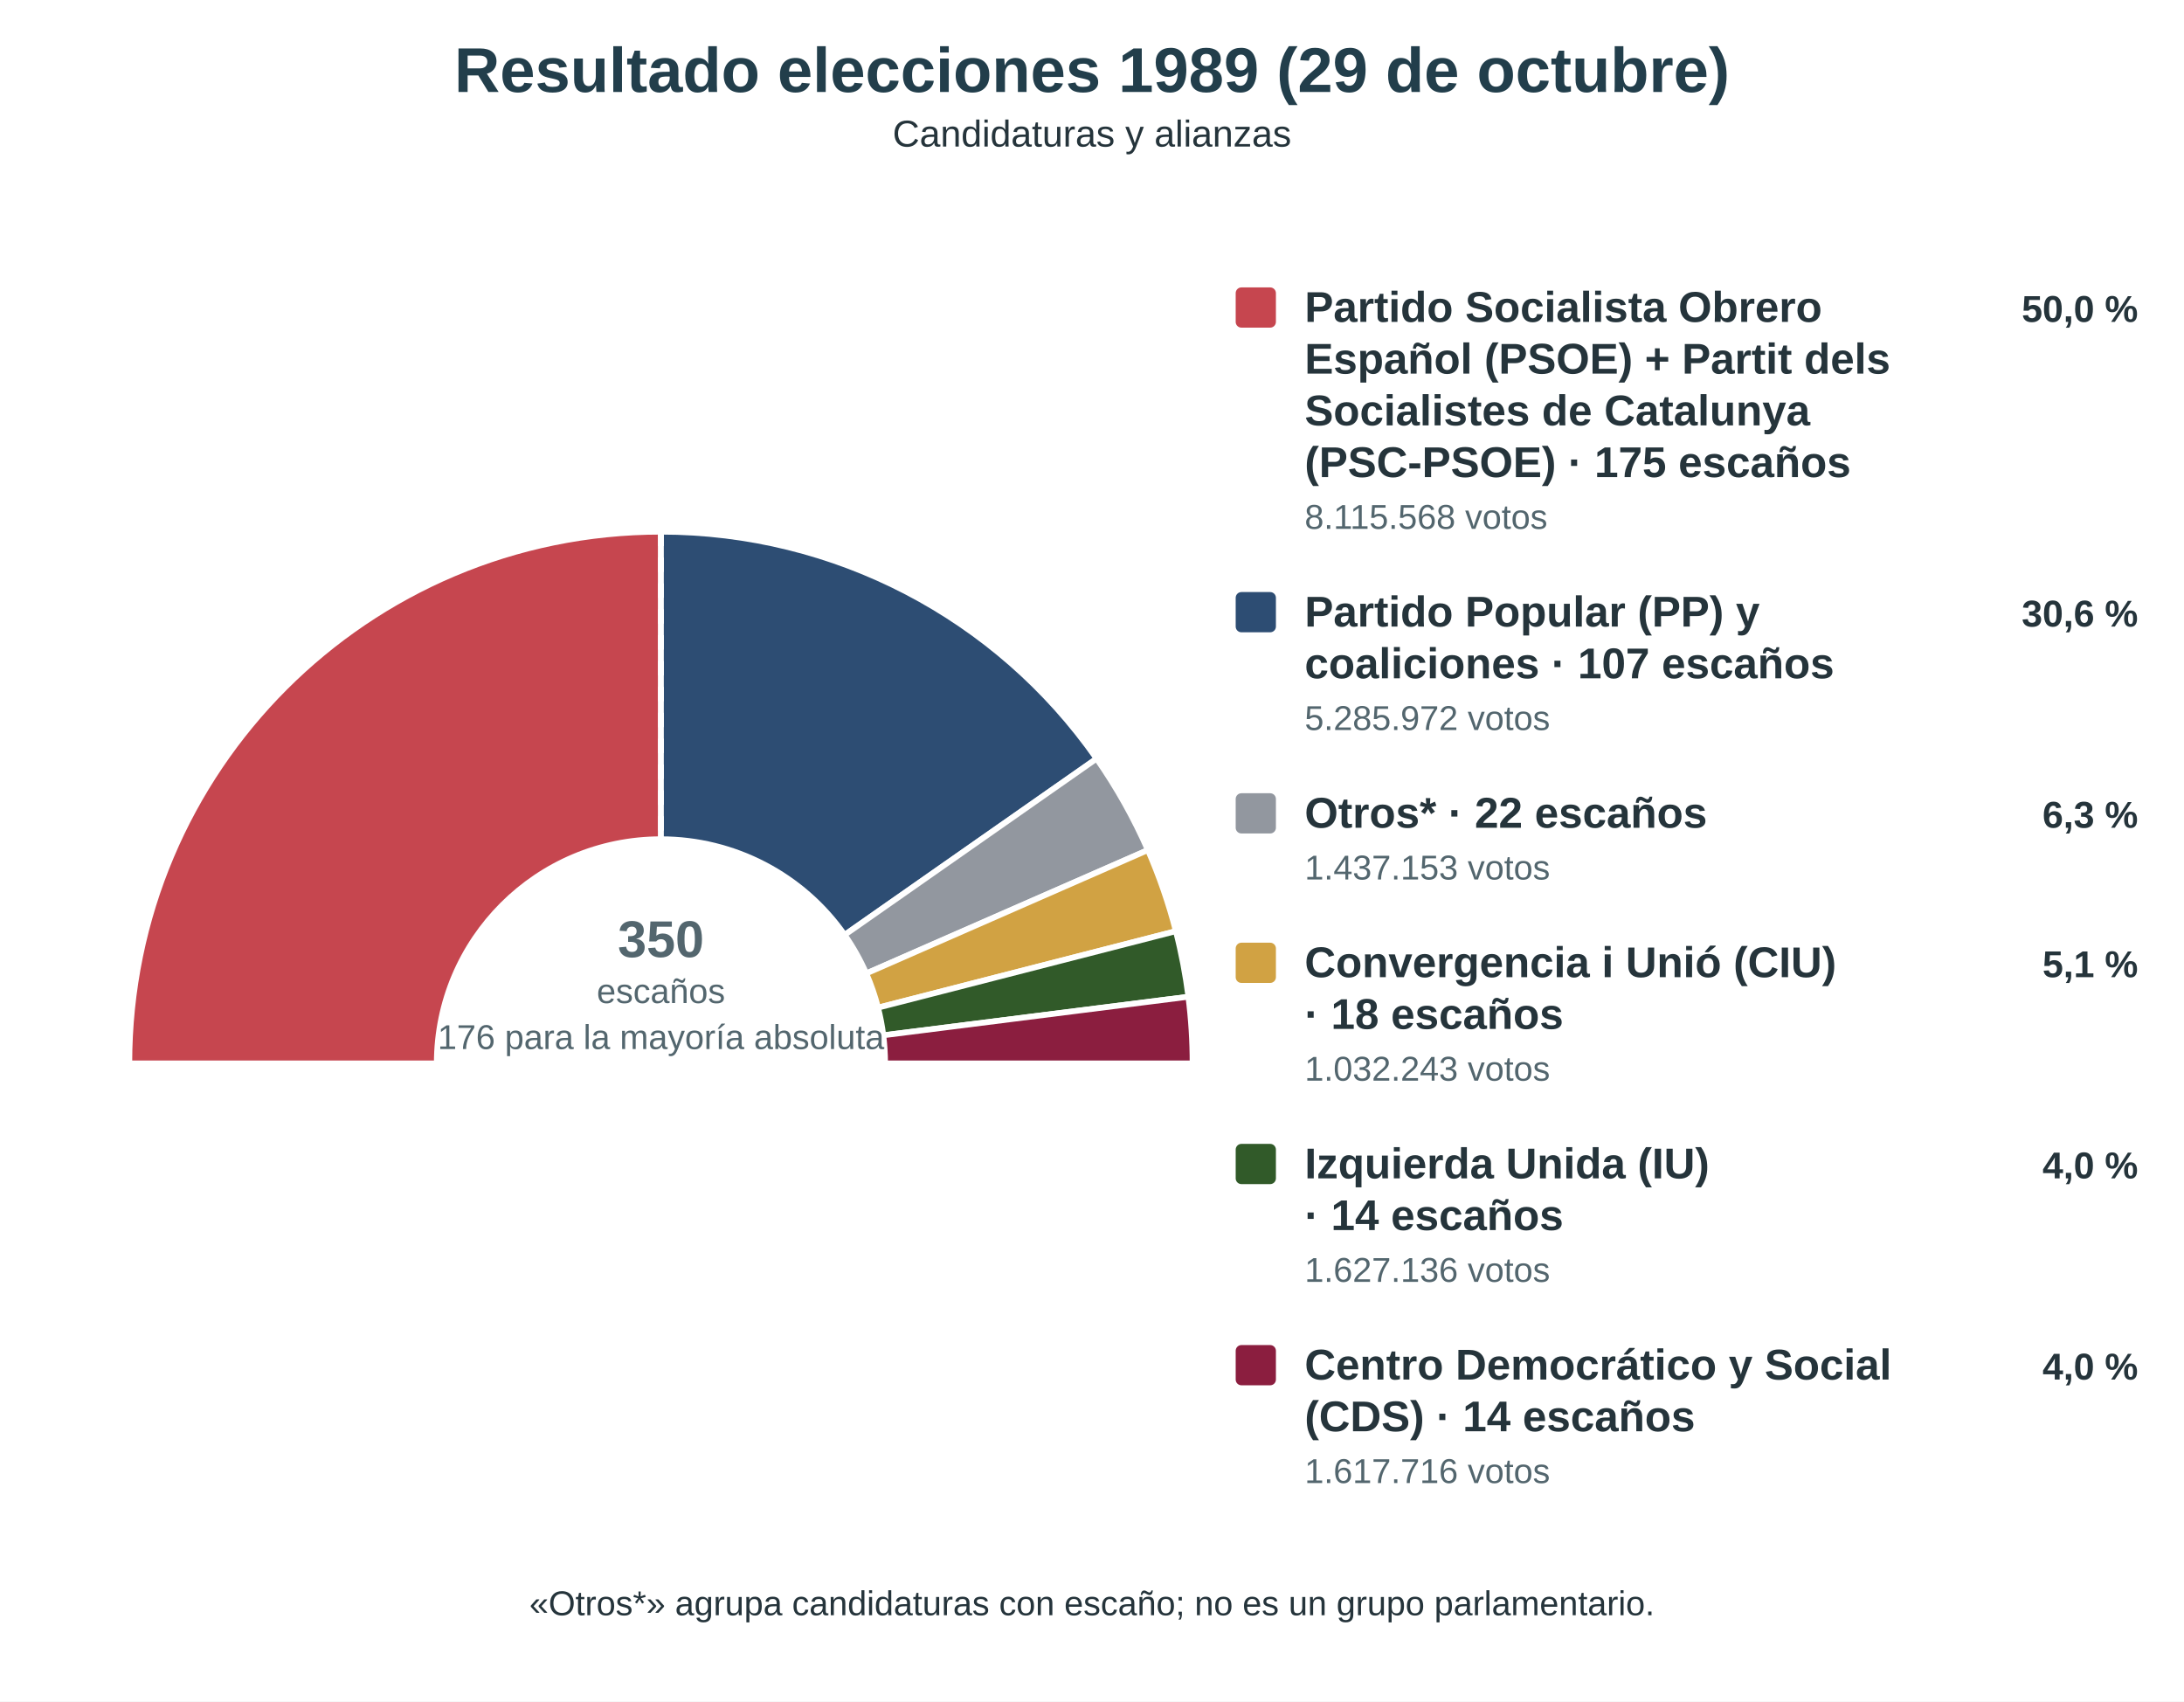
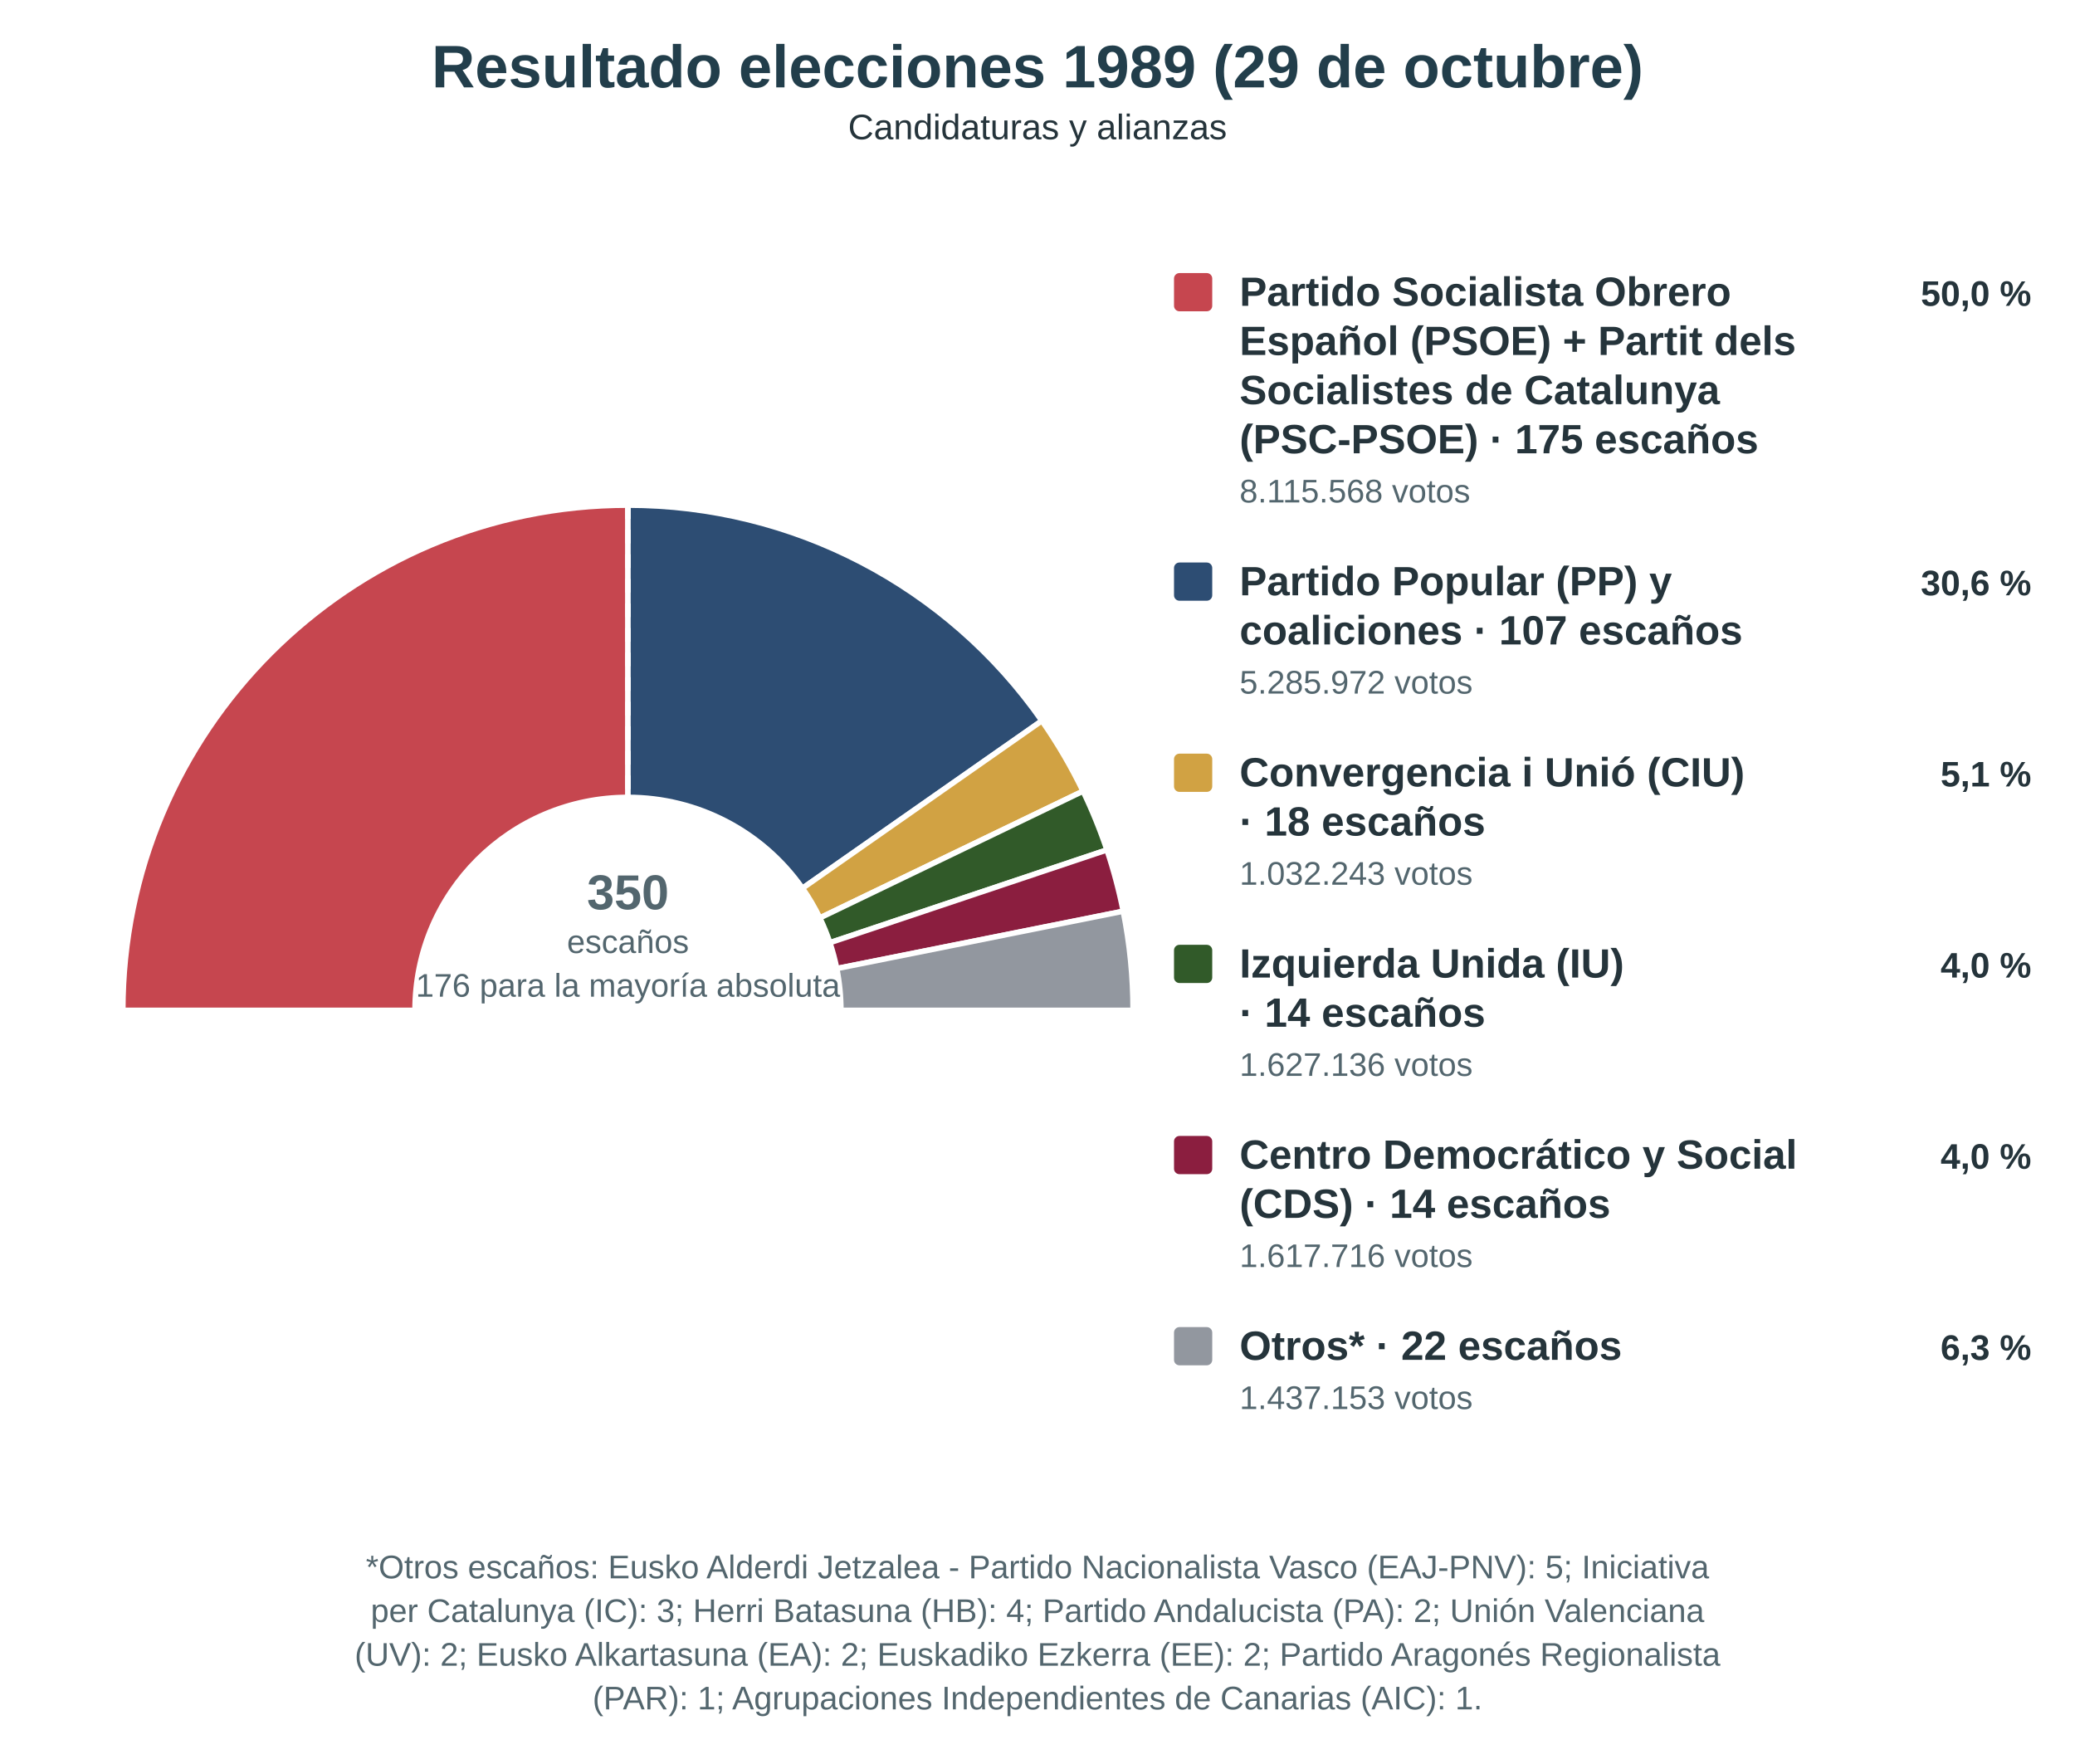
- <svg xmlns="http://www.w3.org/2000/svg" width="760" height="592" viewBox="0 0 760 592" role="img" aria-labelledby="title desc">
-   <style>text{font-family:"Arial Narrow",Arial,sans-serif;fill:#25343b}.title{font-size:22px;font-weight:700;fill:#223e4b}.subtitle{font-size:13px}.party{font-size:15px;font-weight:700}.share{font-size:13px;font-weight:600}.metric{font-size:12px;fill:#53666e}.center-seat{font-size:18px;font-weight:700;fill:#53666e}.center-note{font-size:12px;fill:#53666e}.footnote{font-size:12px}.sector{stroke:#fff;stroke-width:2}</style>
-   <rect width="760" height="592" fill="#fff" />
+ <svg xmlns="http://www.w3.org/2000/svg" width="760" height="646" viewBox="0 0 760 646" role="img" aria-labelledby="title desc">
+   <style>text{font-family:"Arial Narrow",Arial,sans-serif;fill:#25343b}.title{font-size:22px;font-weight:700;fill:#223e4b}.subtitle{font-size:13px}.party{font-size:15px;font-weight:700}.share{font-size:13px;font-weight:600}.metric{font-size:12px;fill:#53666e}.center-seat{font-size:18px;font-weight:700;fill:#53666e}.center-note{font-size:12px;fill:#53666e}.other-seats-note{font-size:12px;fill:#53666e}.sector{stroke:#fff;stroke-width:2}</style>
+   <rect width="760" height="646" fill="#fff" />
  <text class="title" x="380" y="32" text-anchor="middle">Resultado elecciones 1989 (29 de octubre)</text>
  <text class="subtitle" x="380" y="51" text-anchor="middle">Candidaturas y alianzas</text>
  <path class="sector" data-party="PSOE + PSC" data-seats="175" data-seat-percent="50.000" fill="#c6464f" d="M45.00,370.00 A185,185 0 0 1 230.00,185.00 L230.00,292.00 A78,78 0 0 0 152.00,370.00 Z" />
  <path class="sector" data-party="Partido Popular (PP) y coaliciones" data-seats="107" data-seat-percent="30.571" fill="#2d4d73" d="M230.00,185.00 A185,185 0 0 1 381.60,263.96 L293.92,325.29 A78,78 0 0 0 230.00,292.00 Z" />
-   <path class="sector" data-party="Otros*" data-seats="22" data-seat-percent="6.286" fill="#92979f" d="M381.60,263.96 A185,185 0 0 1 399.45,295.77 L301.45,338.70 A78,78 0 0 0 293.92,325.29 Z" />
-   <path class="sector" data-party="Convergencia i Unió (CIU)" data-seats="18" data-seat-percent="5.143" fill="#d1a243" d="M399.45,295.77 A185,185 0 0 1 409.19,323.99 L305.55,350.60 A78,78 0 0 0 301.45,338.70 Z" />
-   <path class="sector" data-party="Izquierda Unida (IU)" data-seats="14" data-seat-percent="4.000" fill="#315a29" d="M409.19,323.99 A185,185 0 0 1 413.54,346.81 L307.38,360.22 A78,78 0 0 0 305.55,350.60 Z" />
-   <path class="sector" data-party="Centro Democrático y Social (CDS)" data-seats="14" data-seat-percent="4.000" fill="#8b1e3f" d="M413.54,346.81 A185,185 0 0 1 415.00,370.00 L308.00,370.00 A78,78 0 0 0 307.38,360.22 Z" />
+   <path class="sector" data-party="Convergencia i Unió (CIU)" data-seats="18" data-seat-percent="5.143" fill="#d1a243" d="M381.60,263.96 A185,185 0 0 1 396.68,289.73 L300.28,336.16 A78,78 0 0 0 293.92,325.29 Z" />
+   <path class="sector" data-party="Izquierda Unida (IU)" data-seats="14" data-seat-percent="4.000" fill="#315a29" d="M396.68,289.73 A185,185 0 0 1 405.43,311.25 L303.96,345.23 A78,78 0 0 0 300.28,336.16 Z" />
+   <path class="sector" data-party="Centro Democrático y Social (CDS)" data-seats="14" data-seat-percent="4.000" fill="#8b1e3f" d="M405.43,311.25 A185,185 0 0 1 411.40,333.70 L306.48,354.70 A78,78 0 0 0 303.96,345.23 Z" />
+   <path class="sector" data-party="Otros*" data-seats="22" data-seat-percent="6.286" fill="#92979f" d="M411.40,333.70 A185,185 0 0 1 415.00,370.00 L308.00,370.00 A78,78 0 0 0 306.48,354.70 Z" />
  <line x1="230" y1="185" x2="230" y2="292" stroke="#fff" stroke-width="2" stroke-dasharray="5 4" />
  <circle cx="230" cy="370" r="77" fill="#fff" />
  <text class="center-seat" x="230" y="333" text-anchor="middle">350</text>
  <text class="center-note" x="230" y="349" text-anchor="middle">escaños</text>
  <text class="center-note" x="230" y="365" text-anchor="middle">176 para la mayoría absoluta</text>
  <rect x="430" y="100" width="14" height="14" rx="2" fill="#c6464f" />
  <text class="party" x="454" y="112">Partido Socialista Obrero</text>
  <text class="share" x="744" y="112" text-anchor="end">50,0 %</text>
  <text class="party" x="454" y="130">Español (PSOE) + Partit dels</text>
  <text class="party" x="454" y="148">Socialistes de Catalunya</text>
  <text class="party" x="454" y="166">(PSC-PSOE) · 175 escaños</text>
  <text class="metric" x="454" y="184">8.115.568 votos</text>
  <rect x="430" y="206" width="14" height="14" rx="2" fill="#2d4d73" />
  <text class="party" x="454" y="218">Partido Popular (PP) y</text>
  <text class="share" x="744" y="218" text-anchor="end">30,6 %</text>
  <text class="party" x="454" y="236">coaliciones · 107 escaños</text>
  <text class="metric" x="454" y="254">5.285.972 votos</text>
-   <rect x="430" y="276" width="14" height="14" rx="2" fill="#92979f" />
-   <text class="party" x="454" y="288">Otros* · 22 escaños</text>
-   <text class="share" x="744" y="288" text-anchor="end">6,3 %</text>
-   <text class="metric" x="454" y="306">1.437.153 votos</text>
-   <rect x="430" y="328" width="14" height="14" rx="2" fill="#d1a243" />
-   <text class="party" x="454" y="340">Convergencia i Unió (CIU)</text>
-   <text class="share" x="744" y="340" text-anchor="end">5,1 %</text>
-   <text class="party" x="454" y="358">· 18 escaños</text>
-   <text class="metric" x="454" y="376">1.032.243 votos</text>
-   <rect x="430" y="398" width="14" height="14" rx="2" fill="#315a29" />
-   <text class="party" x="454" y="410">Izquierda Unida (IU)</text>
-   <text class="share" x="744" y="410" text-anchor="end">4,0 %</text>
-   <text class="party" x="454" y="428">· 14 escaños</text>
-   <text class="metric" x="454" y="446">1.627.136 votos</text>
-   <rect x="430" y="468" width="14" height="14" rx="2" fill="#8b1e3f" />
-   <text class="party" x="454" y="480">Centro Democrático y Social</text>
-   <text class="share" x="744" y="480" text-anchor="end">4,0 %</text>
-   <text class="party" x="454" y="498">(CDS) · 14 escaños</text>
-   <text class="metric" x="454" y="516">1.617.716 votos</text>
-   <text class="footnote" x="380" y="562" text-anchor="middle">«Otros*» agrupa candidaturas con escaño; no es un grupo parlamentario.</text>
+   <rect x="430" y="276" width="14" height="14" rx="2" fill="#d1a243" />
+   <text class="party" x="454" y="288">Convergencia i Unió (CIU)</text>
+   <text class="share" x="744" y="288" text-anchor="end">5,1 %</text>
+   <text class="party" x="454" y="306">· 18 escaños</text>
+   <text class="metric" x="454" y="324">1.032.243 votos</text>
+   <rect x="430" y="346" width="14" height="14" rx="2" fill="#315a29" />
+   <text class="party" x="454" y="358">Izquierda Unida (IU)</text>
+   <text class="share" x="744" y="358" text-anchor="end">4,0 %</text>
+   <text class="party" x="454" y="376">· 14 escaños</text>
+   <text class="metric" x="454" y="394">1.627.136 votos</text>
+   <rect x="430" y="416" width="14" height="14" rx="2" fill="#8b1e3f" />
+   <text class="party" x="454" y="428">Centro Democrático y Social</text>
+   <text class="share" x="744" y="428" text-anchor="end">4,0 %</text>
+   <text class="party" x="454" y="446">(CDS) · 14 escaños</text>
+   <text class="metric" x="454" y="464">1.617.716 votos</text>
+   <rect x="430" y="486" width="14" height="14" rx="2" fill="#92979f" />
+   <text class="party" x="454" y="498">Otros* · 22 escaños</text>
+   <text class="share" x="744" y="498" text-anchor="end">6,3 %</text>
+   <text class="metric" x="454" y="516">1.437.153 votos</text>
+   <text class="other-seats-note" x="380" y="578" text-anchor="middle">*Otros escaños: Eusko Alderdi Jetzalea - Partido Nacionalista Vasco (EAJ-PNV): 5; Iniciativa</text>
+   <text class="other-seats-note" x="380" y="594" text-anchor="middle">per Catalunya (IC): 3; Herri Batasuna (HB): 4; Partido Andalucista (PA): 2; Unión Valenciana</text>
+   <text class="other-seats-note" x="380" y="610" text-anchor="middle">(UV): 2; Eusko Alkartasuna (EA): 2; Euskadiko Ezkerra (EE): 2; Partido Aragonés Regionalista</text>
+   <text class="other-seats-note" x="380" y="626" text-anchor="middle">(PAR): 1; Agrupaciones Independientes de Canarias (AIC): 1.</text>
</svg>
